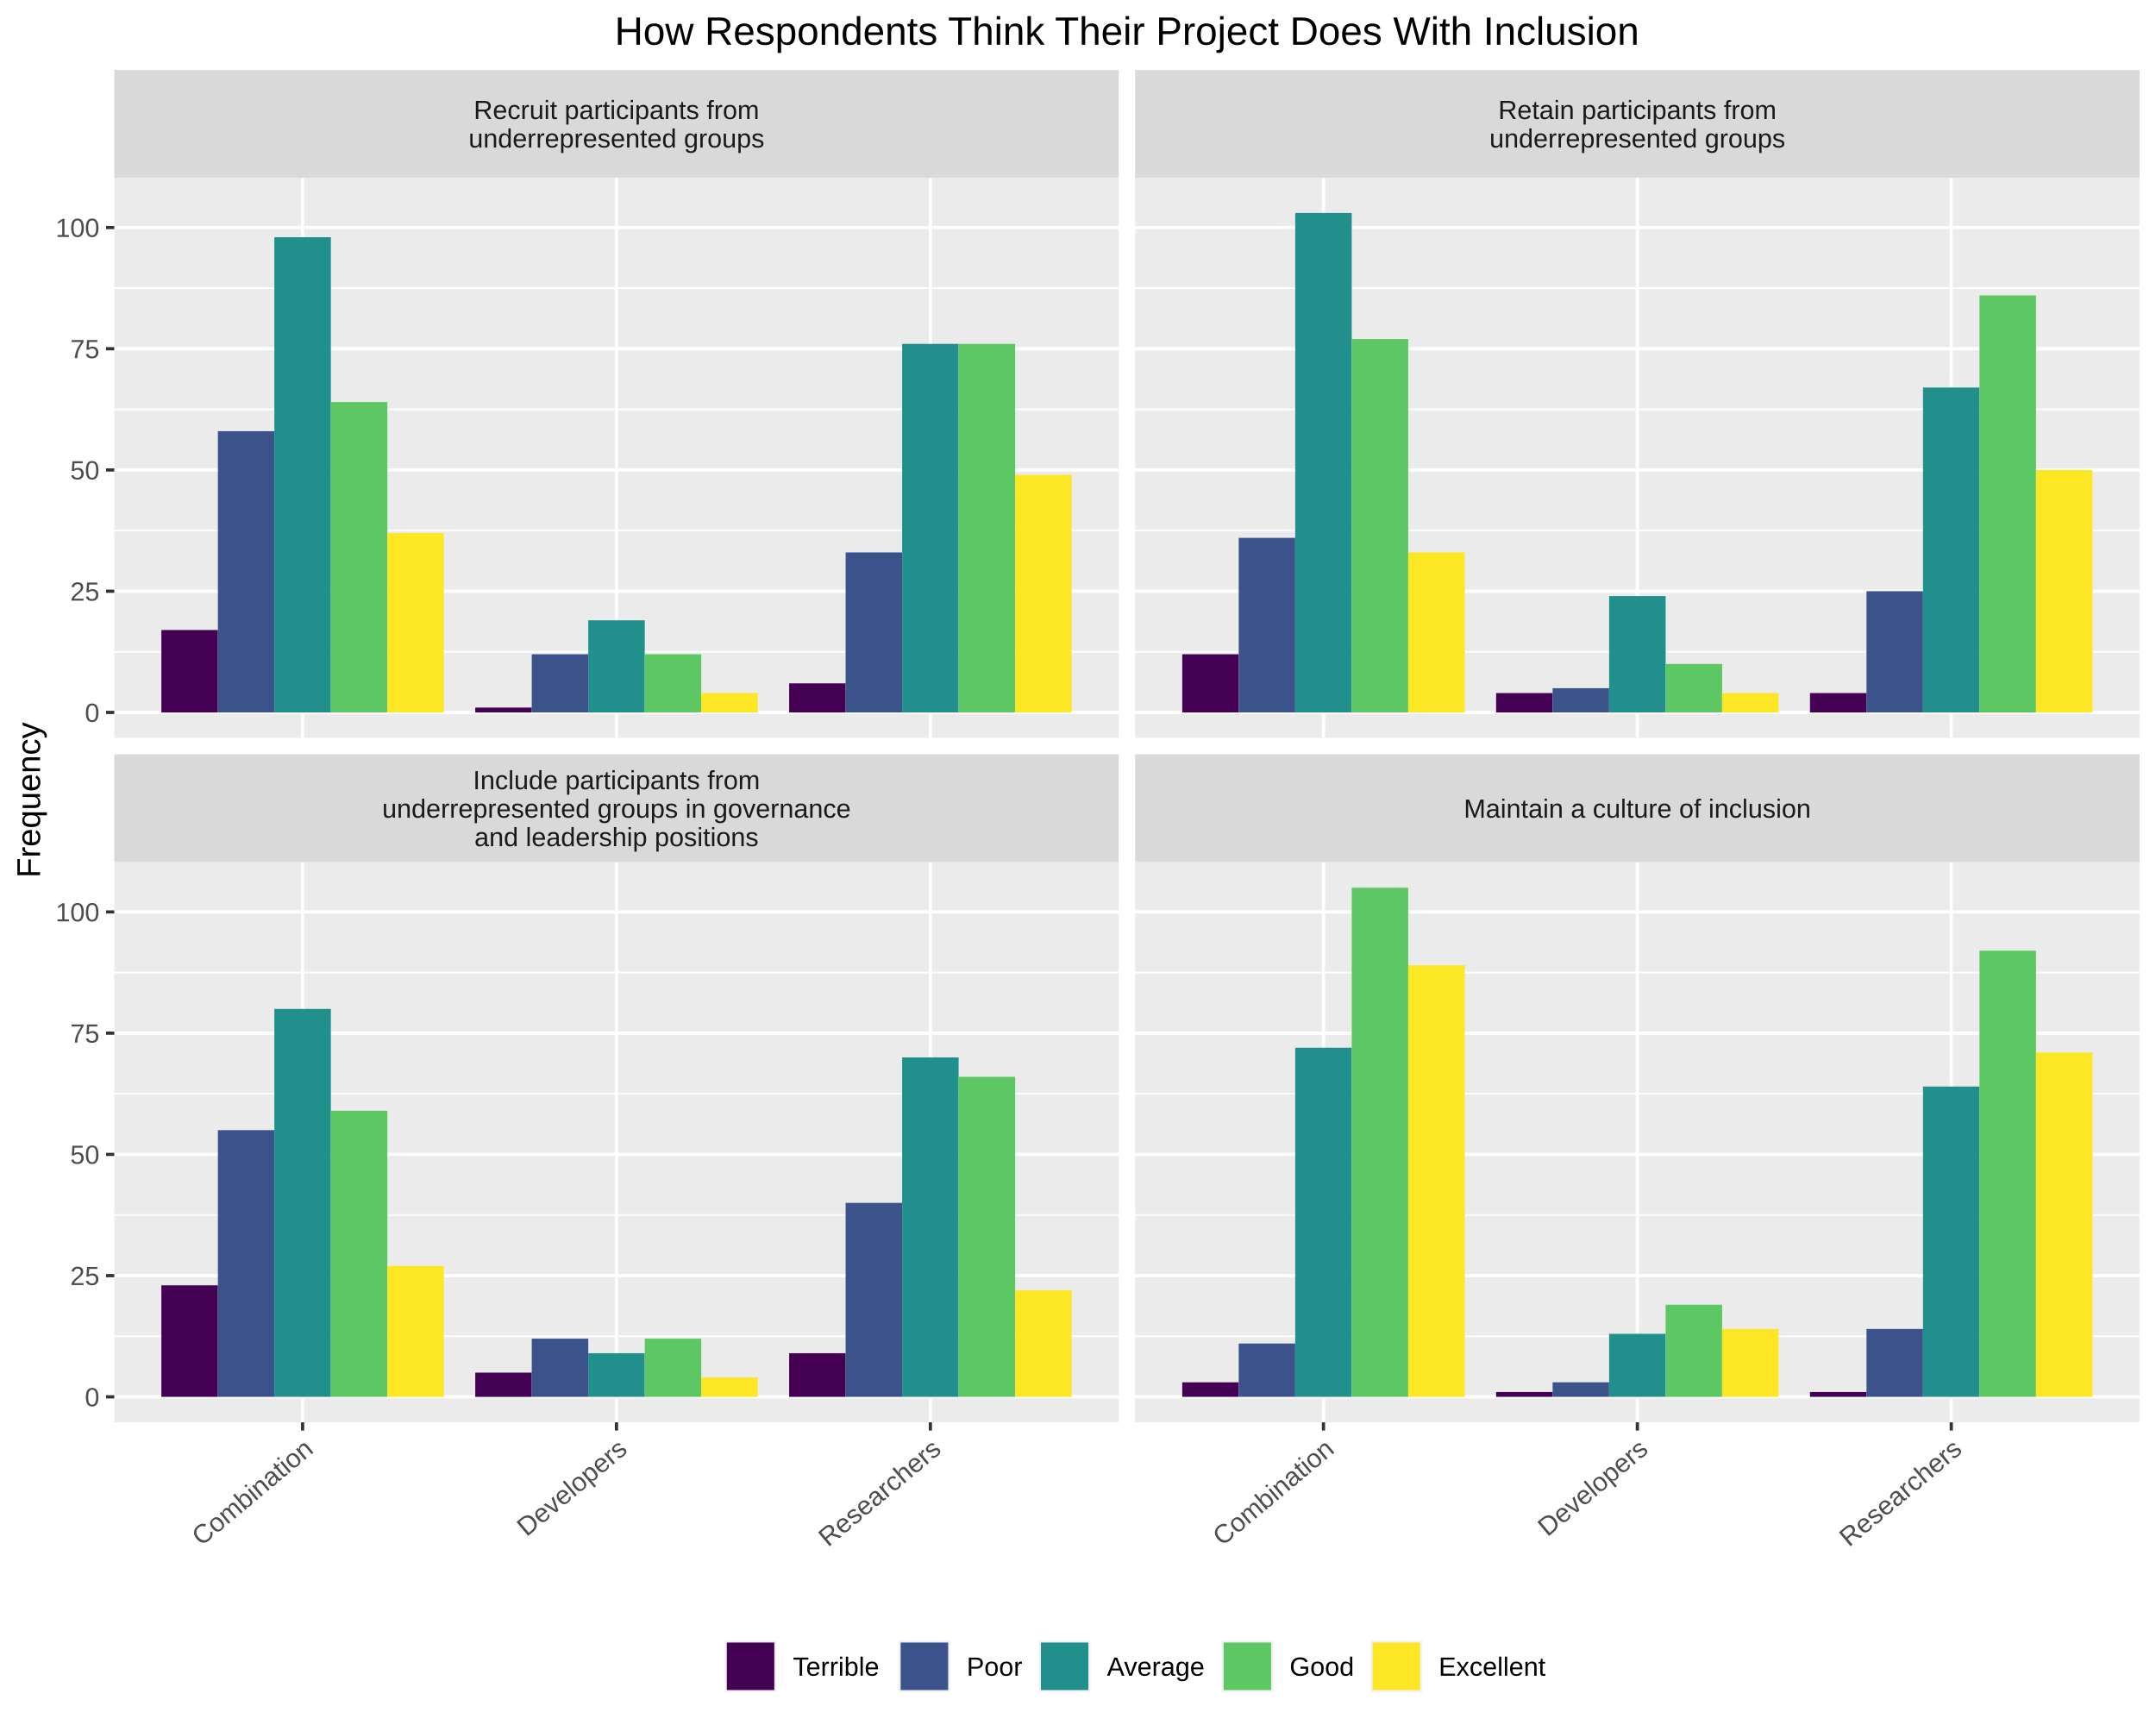
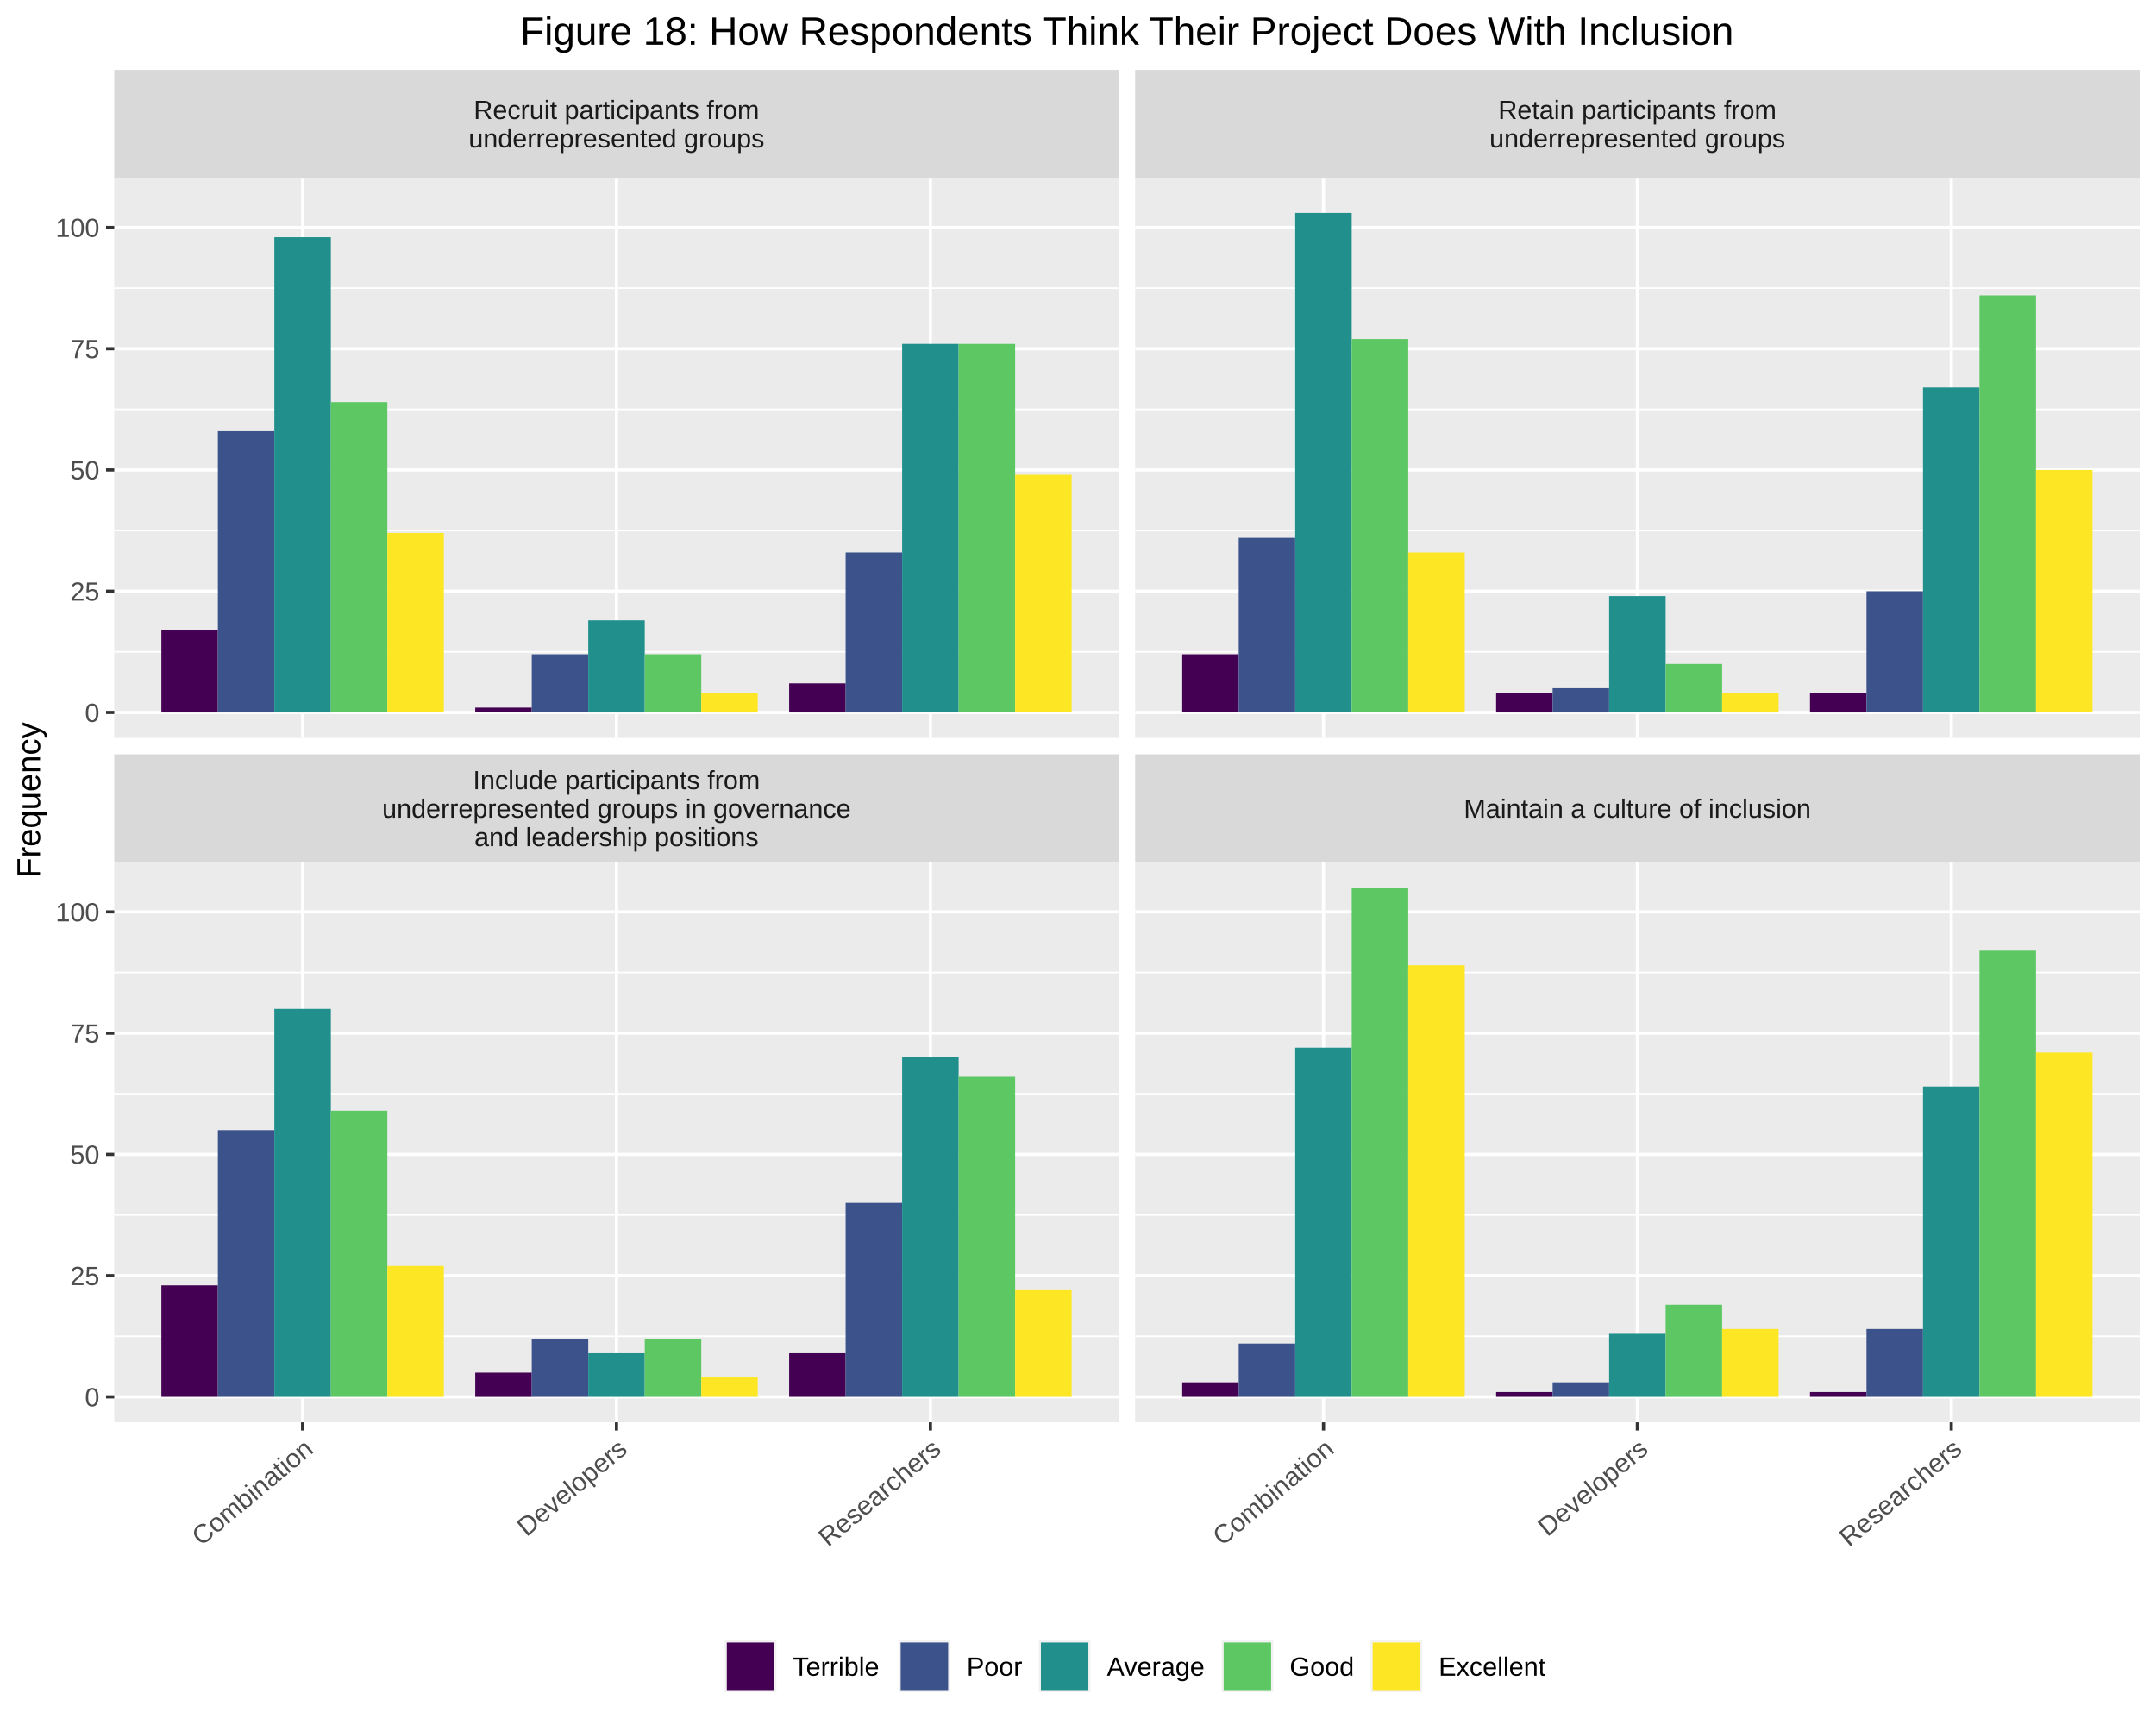
<svg xmlns="http://www.w3.org/2000/svg" class="svglite" width="720.00pt" height="576.00pt" viewBox="0 0 720.00 576.00">
  <defs>
    <style type="text/css">
    .svglite line, .svglite polyline, .svglite polygon, .svglite path, .svglite rect, .svglite circle {
      fill: none;
      stroke: #000000;
      stroke-linecap: round;
      stroke-linejoin: round;
      stroke-miterlimit: 10.00;
    }
    .svglite text {
      white-space: pre;
    }
  </style>
  </defs>
  <rect width="100%" height="100%" style="stroke: none; fill: #FFFFFF;" />
  <defs>
    <clipPath id="cpMC4wMHw3MjAuMDB8MC4wMHw1NzYuMDA=">
      <rect x="0.00" y="0.00" width="720.00" height="576.00" />
    </clipPath>
  </defs>
  <g clip-path="url(#cpMC4wMHw3MjAuMDB8MC4wMHw1NzYuMDA=)">
    <rect x="0.00" y="0.00" width="720.00" height="576.00" style="stroke-width: 1.07; stroke: #FFFFFF; fill: #FFFFFF;" />
  </g>
  <defs>
    <clipPath id="cpMzguMTZ8MzczLjYwfDU5LjM3fDI0Ni4zOQ==">
      <rect x="38.16" y="59.37" width="335.44" height="187.03" />
    </clipPath>
  </defs>
  <g clip-path="url(#cpMzguMTZ8MzczLjYwfDU5LjM3fDI0Ni4zOQ==)">
    <rect x="38.16" y="59.37" width="335.44" height="187.03" style="stroke-width: 1.07; stroke: none; fill: #EBEBEB;" />
    <polyline points="38.16,217.65 373.60,217.65 " style="stroke-width: 0.53; stroke: #FFFFFF; stroke-linecap: butt;" />
    <polyline points="38.16,177.17 373.60,177.17 " style="stroke-width: 0.53; stroke: #FFFFFF; stroke-linecap: butt;" />
    <polyline points="38.16,136.69 373.60,136.69 " style="stroke-width: 0.53; stroke: #FFFFFF; stroke-linecap: butt;" />
    <polyline points="38.16,96.21 373.60,96.21 " style="stroke-width: 0.53; stroke: #FFFFFF; stroke-linecap: butt;" />
    <polyline points="38.16,237.89 373.60,237.89 " style="stroke-width: 1.07; stroke: #FFFFFF; stroke-linecap: butt;" />
    <polyline points="38.16,197.41 373.60,197.41 " style="stroke-width: 1.07; stroke: #FFFFFF; stroke-linecap: butt;" />
    <polyline points="38.16,156.93 373.60,156.93 " style="stroke-width: 1.07; stroke: #FFFFFF; stroke-linecap: butt;" />
    <polyline points="38.16,116.45 373.60,116.45 " style="stroke-width: 1.07; stroke: #FFFFFF; stroke-linecap: butt;" />
    <polyline points="38.16,75.97 373.60,75.97 " style="stroke-width: 1.07; stroke: #FFFFFF; stroke-linecap: butt;" />
    <polyline points="101.06,246.39 101.06,59.37 " style="stroke-width: 1.07; stroke: #FFFFFF; stroke-linecap: butt;" />
    <polyline points="205.88,246.39 205.88,59.37 " style="stroke-width: 1.07; stroke: #FFFFFF; stroke-linecap: butt;" />
    <polyline points="310.71,246.39 310.71,59.37 " style="stroke-width: 1.07; stroke: #FFFFFF; stroke-linecap: butt;" />
    <rect x="53.89" y="210.37" width="18.87" height="27.53" style="stroke-width: 1.07; stroke: none; stroke-linecap: square; stroke-linejoin: miter; fill: #440154;" />
    <rect x="72.76" y="143.98" width="18.87" height="93.92" style="stroke-width: 1.07; stroke: none; stroke-linecap: square; stroke-linejoin: miter; fill: #3B528B;" />
    <rect x="91.62" y="79.21" width="18.87" height="158.69" style="stroke-width: 1.07; stroke: none; stroke-linecap: square; stroke-linejoin: miter; fill: #21908C;" />
    <rect x="110.49" y="134.26" width="18.87" height="103.63" style="stroke-width: 1.07; stroke: none; stroke-linecap: square; stroke-linejoin: miter; fill: #5DC863;" />
    <rect x="129.36" y="177.98" width="18.87" height="59.91" style="stroke-width: 1.07; stroke: none; stroke-linecap: square; stroke-linejoin: miter; fill: #FDE725;" />
    <rect x="158.71" y="236.27" width="18.87" height="1.62" style="stroke-width: 1.07; stroke: none; stroke-linecap: square; stroke-linejoin: miter; fill: #440154;" />
    <rect x="177.58" y="218.46" width="18.87" height="19.43" style="stroke-width: 1.07; stroke: none; stroke-linecap: square; stroke-linejoin: miter; fill: #3B528B;" />
    <rect x="196.45" y="207.13" width="18.87" height="30.77" style="stroke-width: 1.07; stroke: none; stroke-linecap: square; stroke-linejoin: miter; fill: #21908C;" />
    <rect x="215.32" y="218.46" width="18.87" height="19.43" style="stroke-width: 1.07; stroke: none; stroke-linecap: square; stroke-linejoin: miter; fill: #5DC863;" />
    <rect x="234.19" y="231.42" width="18.87" height="6.48" style="stroke-width: 1.07; stroke: none; stroke-linecap: square; stroke-linejoin: miter; fill: #FDE725;" />
    <rect x="263.54" y="228.18" width="18.87" height="9.72" style="stroke-width: 1.07; stroke: none; stroke-linecap: square; stroke-linejoin: miter; fill: #440154;" />
    <rect x="282.40" y="184.46" width="18.87" height="53.44" style="stroke-width: 1.07; stroke: none; stroke-linecap: square; stroke-linejoin: miter; fill: #3B528B;" />
    <rect x="301.27" y="114.83" width="18.87" height="123.06" style="stroke-width: 1.07; stroke: none; stroke-linecap: square; stroke-linejoin: miter; fill: #21908C;" />
    <rect x="320.14" y="114.83" width="18.87" height="123.06" style="stroke-width: 1.07; stroke: none; stroke-linecap: square; stroke-linejoin: miter; fill: #5DC863;" />
    <rect x="339.01" y="158.55" width="18.87" height="79.34" style="stroke-width: 1.07; stroke: none; stroke-linecap: square; stroke-linejoin: miter; fill: #FDE725;" />
  </g>
  <g clip-path="url(#cpMC4wMHw3MjAuMDB8MC4wMHw1NzYuMDA=)">
</g>
  <defs>
    <clipPath id="cpMzguMTZ8MzczLjYwfDI4Ny45MXw0NzQuOTM=">
      <rect x="38.16" y="287.91" width="335.44" height="187.03" />
    </clipPath>
  </defs>
  <g clip-path="url(#cpMzguMTZ8MzczLjYwfDI4Ny45MXw0NzQuOTM=)">
    <rect x="38.16" y="287.91" width="335.44" height="187.03" style="stroke-width: 1.07; stroke: none; fill: #EBEBEB;" />
    <polyline points="38.16,446.19 373.60,446.19 " style="stroke-width: 0.53; stroke: #FFFFFF; stroke-linecap: butt;" />
    <polyline points="38.16,405.71 373.60,405.71 " style="stroke-width: 0.53; stroke: #FFFFFF; stroke-linecap: butt;" />
    <polyline points="38.16,365.23 373.60,365.23 " style="stroke-width: 0.53; stroke: #FFFFFF; stroke-linecap: butt;" />
    <polyline points="38.16,324.75 373.60,324.75 " style="stroke-width: 0.53; stroke: #FFFFFF; stroke-linecap: butt;" />
    <polyline points="38.16,466.43 373.60,466.43 " style="stroke-width: 1.07; stroke: #FFFFFF; stroke-linecap: butt;" />
    <polyline points="38.16,425.95 373.60,425.95 " style="stroke-width: 1.07; stroke: #FFFFFF; stroke-linecap: butt;" />
    <polyline points="38.16,385.47 373.60,385.47 " style="stroke-width: 1.07; stroke: #FFFFFF; stroke-linecap: butt;" />
    <polyline points="38.16,344.99 373.60,344.99 " style="stroke-width: 1.07; stroke: #FFFFFF; stroke-linecap: butt;" />
    <polyline points="38.16,304.50 373.60,304.50 " style="stroke-width: 1.07; stroke: #FFFFFF; stroke-linecap: butt;" />
    <polyline points="101.06,474.93 101.06,287.91 " style="stroke-width: 1.07; stroke: #FFFFFF; stroke-linecap: butt;" />
    <polyline points="205.88,474.93 205.88,287.91 " style="stroke-width: 1.07; stroke: #FFFFFF; stroke-linecap: butt;" />
    <polyline points="310.71,474.93 310.71,287.91 " style="stroke-width: 1.07; stroke: #FFFFFF; stroke-linecap: butt;" />
    <rect x="53.89" y="429.19" width="18.87" height="37.24" style="stroke-width: 1.07; stroke: none; stroke-linecap: square; stroke-linejoin: miter; fill: #440154;" />
    <rect x="72.76" y="377.37" width="18.87" height="89.06" style="stroke-width: 1.07; stroke: none; stroke-linecap: square; stroke-linejoin: miter; fill: #3B528B;" />
    <rect x="91.62" y="336.89" width="18.87" height="129.54" style="stroke-width: 1.07; stroke: none; stroke-linecap: square; stroke-linejoin: miter; fill: #21908C;" />
    <rect x="110.49" y="370.89" width="18.87" height="95.54" style="stroke-width: 1.07; stroke: none; stroke-linecap: square; stroke-linejoin: miter; fill: #5DC863;" />
    <rect x="129.36" y="422.71" width="18.87" height="43.72" style="stroke-width: 1.07; stroke: none; stroke-linecap: square; stroke-linejoin: miter; fill: #FDE725;" />
    <rect x="158.71" y="458.34" width="18.87" height="8.10" style="stroke-width: 1.07; stroke: none; stroke-linecap: square; stroke-linejoin: miter; fill: #440154;" />
    <rect x="177.58" y="447.00" width="18.87" height="19.43" style="stroke-width: 1.07; stroke: none; stroke-linecap: square; stroke-linejoin: miter; fill: #3B528B;" />
    <rect x="196.45" y="451.86" width="18.87" height="14.57" style="stroke-width: 1.07; stroke: none; stroke-linecap: square; stroke-linejoin: miter; fill: #21908C;" />
    <rect x="215.32" y="447.00" width="18.87" height="19.43" style="stroke-width: 1.07; stroke: none; stroke-linecap: square; stroke-linejoin: miter; fill: #5DC863;" />
    <rect x="234.19" y="459.95" width="18.87" height="6.48" style="stroke-width: 1.07; stroke: none; stroke-linecap: square; stroke-linejoin: miter; fill: #FDE725;" />
    <rect x="263.54" y="451.86" width="18.87" height="14.57" style="stroke-width: 1.07; stroke: none; stroke-linecap: square; stroke-linejoin: miter; fill: #440154;" />
    <rect x="282.40" y="401.66" width="18.87" height="64.77" style="stroke-width: 1.07; stroke: none; stroke-linecap: square; stroke-linejoin: miter; fill: #3B528B;" />
    <rect x="301.27" y="353.08" width="18.87" height="113.35" style="stroke-width: 1.07; stroke: none; stroke-linecap: square; stroke-linejoin: miter; fill: #21908C;" />
    <rect x="320.14" y="359.56" width="18.87" height="106.87" style="stroke-width: 1.07; stroke: none; stroke-linecap: square; stroke-linejoin: miter; fill: #5DC863;" />
    <rect x="339.01" y="430.81" width="18.87" height="35.62" style="stroke-width: 1.07; stroke: none; stroke-linecap: square; stroke-linejoin: miter; fill: #FDE725;" />
  </g>
  <g clip-path="url(#cpMC4wMHw3MjAuMDB8MC4wMHw1NzYuMDA=)">
</g>
  <defs>
    <clipPath id="cpMzc5LjA4fDcxNC41Mnw1OS4zN3wyNDYuMzk=">
      <rect x="379.08" y="59.37" width="335.44" height="187.03" />
    </clipPath>
  </defs>
  <g clip-path="url(#cpMzc5LjA4fDcxNC41Mnw1OS4zN3wyNDYuMzk=)">
    <rect x="379.08" y="59.37" width="335.44" height="187.03" style="stroke-width: 1.07; stroke: none; fill: #EBEBEB;" />
    <polyline points="379.08,217.65 714.52,217.65 " style="stroke-width: 0.53; stroke: #FFFFFF; stroke-linecap: butt;" />
    <polyline points="379.08,177.17 714.52,177.17 " style="stroke-width: 0.53; stroke: #FFFFFF; stroke-linecap: butt;" />
    <polyline points="379.08,136.69 714.52,136.69 " style="stroke-width: 0.53; stroke: #FFFFFF; stroke-linecap: butt;" />
    <polyline points="379.08,96.21 714.52,96.21 " style="stroke-width: 0.53; stroke: #FFFFFF; stroke-linecap: butt;" />
    <polyline points="379.08,237.89 714.52,237.89 " style="stroke-width: 1.07; stroke: #FFFFFF; stroke-linecap: butt;" />
    <polyline points="379.08,197.41 714.52,197.41 " style="stroke-width: 1.07; stroke: #FFFFFF; stroke-linecap: butt;" />
    <polyline points="379.08,156.93 714.52,156.93 " style="stroke-width: 1.07; stroke: #FFFFFF; stroke-linecap: butt;" />
    <polyline points="379.08,116.45 714.52,116.45 " style="stroke-width: 1.07; stroke: #FFFFFF; stroke-linecap: butt;" />
    <polyline points="379.08,75.97 714.52,75.97 " style="stroke-width: 1.07; stroke: #FFFFFF; stroke-linecap: butt;" />
    <polyline points="441.98,246.39 441.98,59.37 " style="stroke-width: 1.07; stroke: #FFFFFF; stroke-linecap: butt;" />
    <polyline points="546.80,246.39 546.80,59.37 " style="stroke-width: 1.07; stroke: #FFFFFF; stroke-linecap: butt;" />
    <polyline points="651.63,246.39 651.63,59.37 " style="stroke-width: 1.07; stroke: #FFFFFF; stroke-linecap: butt;" />
    <rect x="394.81" y="218.46" width="18.87" height="19.43" style="stroke-width: 1.07; stroke: none; stroke-linecap: square; stroke-linejoin: miter; fill: #440154;" />
    <rect x="413.67" y="179.60" width="18.87" height="58.29" style="stroke-width: 1.07; stroke: none; stroke-linecap: square; stroke-linejoin: miter; fill: #3B528B;" />
    <rect x="432.54" y="71.11" width="18.87" height="166.78" style="stroke-width: 1.07; stroke: none; stroke-linecap: square; stroke-linejoin: miter; fill: #21908C;" />
    <rect x="451.41" y="113.21" width="18.87" height="124.68" style="stroke-width: 1.07; stroke: none; stroke-linecap: square; stroke-linejoin: miter; fill: #5DC863;" />
    <rect x="470.28" y="184.46" width="18.87" height="53.44" style="stroke-width: 1.07; stroke: none; stroke-linecap: square; stroke-linejoin: miter; fill: #FDE725;" />
    <rect x="499.63" y="231.42" width="18.87" height="6.48" style="stroke-width: 1.07; stroke: none; stroke-linecap: square; stroke-linejoin: miter; fill: #440154;" />
    <rect x="518.50" y="229.80" width="18.87" height="8.10" style="stroke-width: 1.07; stroke: none; stroke-linecap: square; stroke-linejoin: miter; fill: #3B528B;" />
    <rect x="537.37" y="199.03" width="18.87" height="38.86" style="stroke-width: 1.07; stroke: none; stroke-linecap: square; stroke-linejoin: miter; fill: #21908C;" />
    <rect x="556.24" y="221.70" width="18.87" height="16.19" style="stroke-width: 1.07; stroke: none; stroke-linecap: square; stroke-linejoin: miter; fill: #5DC863;" />
    <rect x="575.10" y="231.42" width="18.87" height="6.48" style="stroke-width: 1.07; stroke: none; stroke-linecap: square; stroke-linejoin: miter; fill: #FDE725;" />
    <rect x="604.45" y="231.42" width="18.87" height="6.48" style="stroke-width: 1.07; stroke: none; stroke-linecap: square; stroke-linejoin: miter; fill: #440154;" />
    <rect x="623.32" y="197.41" width="18.87" height="40.48" style="stroke-width: 1.07; stroke: none; stroke-linecap: square; stroke-linejoin: miter; fill: #3B528B;" />
    <rect x="642.19" y="129.40" width="18.87" height="108.49" style="stroke-width: 1.07; stroke: none; stroke-linecap: square; stroke-linejoin: miter; fill: #21908C;" />
    <rect x="661.06" y="98.64" width="18.87" height="139.26" style="stroke-width: 1.07; stroke: none; stroke-linecap: square; stroke-linejoin: miter; fill: #5DC863;" />
    <rect x="679.93" y="156.93" width="18.87" height="80.96" style="stroke-width: 1.07; stroke: none; stroke-linecap: square; stroke-linejoin: miter; fill: #FDE725;" />
  </g>
  <g clip-path="url(#cpMC4wMHw3MjAuMDB8MC4wMHw1NzYuMDA=)">
</g>
  <defs>
    <clipPath id="cpMzc5LjA4fDcxNC41MnwyODcuOTF8NDc0Ljkz">
      <rect x="379.08" y="287.91" width="335.44" height="187.03" />
    </clipPath>
  </defs>
  <g clip-path="url(#cpMzc5LjA4fDcxNC41MnwyODcuOTF8NDc0Ljkz)">
    <rect x="379.08" y="287.91" width="335.44" height="187.03" style="stroke-width: 1.07; stroke: none; fill: #EBEBEB;" />
    <polyline points="379.08,446.19 714.52,446.19 " style="stroke-width: 0.53; stroke: #FFFFFF; stroke-linecap: butt;" />
    <polyline points="379.08,405.71 714.52,405.71 " style="stroke-width: 0.53; stroke: #FFFFFF; stroke-linecap: butt;" />
    <polyline points="379.08,365.23 714.52,365.23 " style="stroke-width: 0.53; stroke: #FFFFFF; stroke-linecap: butt;" />
    <polyline points="379.08,324.75 714.52,324.75 " style="stroke-width: 0.53; stroke: #FFFFFF; stroke-linecap: butt;" />
    <polyline points="379.08,466.43 714.52,466.43 " style="stroke-width: 1.07; stroke: #FFFFFF; stroke-linecap: butt;" />
    <polyline points="379.08,425.95 714.52,425.95 " style="stroke-width: 1.07; stroke: #FFFFFF; stroke-linecap: butt;" />
    <polyline points="379.08,385.47 714.52,385.47 " style="stroke-width: 1.07; stroke: #FFFFFF; stroke-linecap: butt;" />
    <polyline points="379.08,344.99 714.52,344.99 " style="stroke-width: 1.07; stroke: #FFFFFF; stroke-linecap: butt;" />
    <polyline points="379.08,304.50 714.52,304.50 " style="stroke-width: 1.07; stroke: #FFFFFF; stroke-linecap: butt;" />
    <polyline points="441.98,474.93 441.98,287.91 " style="stroke-width: 1.07; stroke: #FFFFFF; stroke-linecap: butt;" />
    <polyline points="546.80,474.93 546.80,287.91 " style="stroke-width: 1.07; stroke: #FFFFFF; stroke-linecap: butt;" />
    <polyline points="651.63,474.93 651.63,287.91 " style="stroke-width: 1.07; stroke: #FFFFFF; stroke-linecap: butt;" />
    <rect x="394.81" y="461.57" width="18.87" height="4.86" style="stroke-width: 1.07; stroke: none; stroke-linecap: square; stroke-linejoin: miter; fill: #440154;" />
    <rect x="413.67" y="448.62" width="18.87" height="17.81" style="stroke-width: 1.07; stroke: none; stroke-linecap: square; stroke-linejoin: miter; fill: #3B528B;" />
    <rect x="432.54" y="349.84" width="18.87" height="116.59" style="stroke-width: 1.07; stroke: none; stroke-linecap: square; stroke-linejoin: miter; fill: #21908C;" />
    <rect x="451.41" y="296.41" width="18.87" height="170.02" style="stroke-width: 1.07; stroke: none; stroke-linecap: square; stroke-linejoin: miter; fill: #5DC863;" />
    <rect x="470.28" y="322.32" width="18.87" height="144.11" style="stroke-width: 1.07; stroke: none; stroke-linecap: square; stroke-linejoin: miter; fill: #FDE725;" />
    <rect x="499.63" y="464.81" width="18.87" height="1.62" style="stroke-width: 1.07; stroke: none; stroke-linecap: square; stroke-linejoin: miter; fill: #440154;" />
    <rect x="518.50" y="461.57" width="18.87" height="4.86" style="stroke-width: 1.07; stroke: none; stroke-linecap: square; stroke-linejoin: miter; fill: #3B528B;" />
    <rect x="537.37" y="445.38" width="18.87" height="21.05" style="stroke-width: 1.07; stroke: none; stroke-linecap: square; stroke-linejoin: miter; fill: #21908C;" />
    <rect x="556.24" y="435.67" width="18.87" height="30.77" style="stroke-width: 1.07; stroke: none; stroke-linecap: square; stroke-linejoin: miter; fill: #5DC863;" />
    <rect x="575.10" y="443.76" width="18.87" height="22.67" style="stroke-width: 1.07; stroke: none; stroke-linecap: square; stroke-linejoin: miter; fill: #FDE725;" />
    <rect x="604.45" y="464.81" width="18.87" height="1.62" style="stroke-width: 1.07; stroke: none; stroke-linecap: square; stroke-linejoin: miter; fill: #440154;" />
    <rect x="623.32" y="443.76" width="18.87" height="22.67" style="stroke-width: 1.07; stroke: none; stroke-linecap: square; stroke-linejoin: miter; fill: #3B528B;" />
    <rect x="642.19" y="362.80" width="18.87" height="103.63" style="stroke-width: 1.07; stroke: none; stroke-linecap: square; stroke-linejoin: miter; fill: #21908C;" />
    <rect x="661.06" y="317.46" width="18.87" height="148.97" style="stroke-width: 1.07; stroke: none; stroke-linecap: square; stroke-linejoin: miter; fill: #5DC863;" />
    <rect x="679.93" y="351.46" width="18.87" height="114.97" style="stroke-width: 1.07; stroke: none; stroke-linecap: square; stroke-linejoin: miter; fill: #FDE725;" />
  </g>
  <g clip-path="url(#cpMC4wMHw3MjAuMDB8MC4wMHw1NzYuMDA=)">
</g>
  <defs>
    <clipPath id="cpMzguMTZ8MzczLjYwfDI1MS44N3wyODcuOTE=">
      <rect x="38.16" y="251.87" width="335.44" height="36.03" />
    </clipPath>
  </defs>
  <g clip-path="url(#cpMzguMTZ8MzczLjYwfDI1MS44N3wyODcuOTE=)">
    <rect x="38.16" y="251.87" width="335.44" height="36.03" style="stroke-width: 1.07; stroke: none; fill: #D9D9D9;" />
    <text x="205.88" y="263.54" text-anchor="middle" style="font-size: 8.80px;fill: #1A1A1A; font-family: &quot;Arial&quot;;" textLength="95.85px" lengthAdjust="spacingAndGlyphs">Include participants from</text>
    <text x="205.88" y="273.04" text-anchor="middle" style="font-size: 8.80px;fill: #1A1A1A; font-family: &quot;Arial&quot;;" textLength="156.57px" lengthAdjust="spacingAndGlyphs">underrepresented groups in governance</text>
    <text x="205.88" y="282.55" text-anchor="middle" style="font-size: 8.80px;fill: #1A1A1A; font-family: &quot;Arial&quot;;" textLength="94.90px" lengthAdjust="spacingAndGlyphs">and leadership positions</text>
  </g>
  <g clip-path="url(#cpMC4wMHw3MjAuMDB8MC4wMHw1NzYuMDA=)">
</g>
  <defs>
    <clipPath id="cpMzc5LjA4fDcxNC41MnwyNTEuODd8Mjg3Ljkx">
      <rect x="379.08" y="251.87" width="335.44" height="36.03" />
    </clipPath>
  </defs>
  <g clip-path="url(#cpMzc5LjA4fDcxNC41MnwyNTEuODd8Mjg3Ljkx)">
    <rect x="379.08" y="251.87" width="335.44" height="36.03" style="stroke-width: 1.07; stroke: none; fill: #D9D9D9;" />
    <text x="546.80" y="273.04" text-anchor="middle" style="font-size: 8.80px;fill: #1A1A1A; font-family: &quot;Arial&quot;;" textLength="115.90px" lengthAdjust="spacingAndGlyphs">Maintain a culture of inclusion</text>
  </g>
  <g clip-path="url(#cpMC4wMHw3MjAuMDB8MC4wMHw1NzYuMDA=)">
</g>
  <defs>
    <clipPath id="cpMzguMTZ8MzczLjYwfDIzLjM0fDU5LjM3">
      <rect x="38.16" y="23.34" width="335.44" height="36.03" />
    </clipPath>
  </defs>
  <g clip-path="url(#cpMzguMTZ8MzczLjYwfDIzLjM0fDU5LjM3)">
    <rect x="38.16" y="23.34" width="335.44" height="36.03" style="stroke-width: 1.07; stroke: none; fill: #D9D9D9;" />
    <text x="205.88" y="39.75" text-anchor="middle" style="font-size: 8.80px;fill: #1A1A1A; font-family: &quot;Arial&quot;;" textLength="95.34px" lengthAdjust="spacingAndGlyphs">Recruit participants from</text>
    <text x="205.88" y="49.26" text-anchor="middle" style="font-size: 8.80px;fill: #1A1A1A; font-family: &quot;Arial&quot;;" textLength="98.84px" lengthAdjust="spacingAndGlyphs">underrepresented groups</text>
  </g>
  <g clip-path="url(#cpMC4wMHw3MjAuMDB8MC4wMHw1NzYuMDA=)">
</g>
  <defs>
    <clipPath id="cpMzc5LjA4fDcxNC41MnwyMy4zNHw1OS4zNw==">
      <rect x="379.08" y="23.34" width="335.44" height="36.03" />
    </clipPath>
  </defs>
  <g clip-path="url(#cpMzc5LjA4fDcxNC41MnwyMy4zNHw1OS4zNw==)">
    <rect x="379.08" y="23.34" width="335.44" height="36.03" style="stroke-width: 1.07; stroke: none; fill: #D9D9D9;" />
    <text x="546.80" y="39.75" text-anchor="middle" style="font-size: 8.80px;fill: #1A1A1A; font-family: &quot;Arial&quot;;" textLength="92.90px" lengthAdjust="spacingAndGlyphs">Retain participants from</text>
    <text x="546.80" y="49.26" text-anchor="middle" style="font-size: 8.80px;fill: #1A1A1A; font-family: &quot;Arial&quot;;" textLength="98.84px" lengthAdjust="spacingAndGlyphs">underrepresented groups</text>
  </g>
  <g clip-path="url(#cpMC4wMHw3MjAuMDB8MC4wMHw1NzYuMDA=)">
    <polyline points="101.06,477.67 101.06,474.93 " style="stroke-width: 1.07; stroke: #333333; stroke-linecap: butt;" />
    <polyline points="205.88,477.67 205.88,474.93 " style="stroke-width: 1.07; stroke: #333333; stroke-linecap: butt;" />
    <polyline points="310.71,477.67 310.71,474.93 " style="stroke-width: 1.07; stroke: #333333; stroke-linecap: butt;" />
    <text transform="translate(105.11,484.70) rotate(-40)" text-anchor="end" style="font-size: 8.80px;fill: #4D4D4D; font-family: &quot;Arial&quot;;" textLength="49.40px" lengthAdjust="spacingAndGlyphs">Combination</text>
    <text transform="translate(209.94,484.70) rotate(-40)" text-anchor="end" style="font-size: 8.80px;fill: #4D4D4D; font-family: &quot;Arial&quot;;" textLength="44.51px" lengthAdjust="spacingAndGlyphs">Developers</text>
    <text transform="translate(314.76,484.70) rotate(-40)" text-anchor="end" style="font-size: 8.80px;fill: #4D4D4D; font-family: &quot;Arial&quot;;" textLength="49.89px" lengthAdjust="spacingAndGlyphs">Researchers</text>
    <polyline points="441.98,477.67 441.98,474.93 " style="stroke-width: 1.07; stroke: #333333; stroke-linecap: butt;" />
    <polyline points="546.80,477.67 546.80,474.93 " style="stroke-width: 1.07; stroke: #333333; stroke-linecap: butt;" />
    <polyline points="651.63,477.67 651.63,474.93 " style="stroke-width: 1.07; stroke: #333333; stroke-linecap: butt;" />
    <text transform="translate(446.03,484.70) rotate(-40)" text-anchor="end" style="font-size: 8.80px;fill: #4D4D4D; font-family: &quot;Arial&quot;;" textLength="49.40px" lengthAdjust="spacingAndGlyphs">Combination</text>
    <text transform="translate(550.86,484.70) rotate(-40)" text-anchor="end" style="font-size: 8.80px;fill: #4D4D4D; font-family: &quot;Arial&quot;;" textLength="44.51px" lengthAdjust="spacingAndGlyphs">Developers</text>
    <text transform="translate(655.68,484.70) rotate(-40)" text-anchor="end" style="font-size: 8.80px;fill: #4D4D4D; font-family: &quot;Arial&quot;;" textLength="49.89px" lengthAdjust="spacingAndGlyphs">Researchers</text>
    <text x="33.23" y="241.05" text-anchor="end" style="font-size: 8.80px;fill: #4D4D4D; font-family: &quot;Arial&quot;;" textLength="4.90px" lengthAdjust="spacingAndGlyphs">0</text>
    <text x="33.23" y="200.57" text-anchor="end" style="font-size: 8.80px;fill: #4D4D4D; font-family: &quot;Arial&quot;;" textLength="9.79px" lengthAdjust="spacingAndGlyphs">25</text>
    <text x="33.23" y="160.08" text-anchor="end" style="font-size: 8.80px;fill: #4D4D4D; font-family: &quot;Arial&quot;;" textLength="9.79px" lengthAdjust="spacingAndGlyphs">50</text>
    <text x="33.23" y="119.60" text-anchor="end" style="font-size: 8.80px;fill: #4D4D4D; font-family: &quot;Arial&quot;;" textLength="9.79px" lengthAdjust="spacingAndGlyphs">75</text>
    <text x="33.23" y="79.12" text-anchor="end" style="font-size: 8.80px;fill: #4D4D4D; font-family: &quot;Arial&quot;;" textLength="14.69px" lengthAdjust="spacingAndGlyphs">100</text>
    <polyline points="35.42,237.89 38.16,237.89 " style="stroke-width: 1.07; stroke: #333333; stroke-linecap: butt;" />
    <polyline points="35.42,197.41 38.16,197.41 " style="stroke-width: 1.07; stroke: #333333; stroke-linecap: butt;" />
    <polyline points="35.42,156.93 38.16,156.93 " style="stroke-width: 1.07; stroke: #333333; stroke-linecap: butt;" />
    <polyline points="35.42,116.45 38.16,116.45 " style="stroke-width: 1.07; stroke: #333333; stroke-linecap: butt;" />
    <polyline points="35.42,75.97 38.16,75.97 " style="stroke-width: 1.07; stroke: #333333; stroke-linecap: butt;" />
    <text x="33.23" y="469.58" text-anchor="end" style="font-size: 8.80px;fill: #4D4D4D; font-family: &quot;Arial&quot;;" textLength="4.90px" lengthAdjust="spacingAndGlyphs">0</text>
    <text x="33.23" y="429.10" text-anchor="end" style="font-size: 8.80px;fill: #4D4D4D; font-family: &quot;Arial&quot;;" textLength="9.79px" lengthAdjust="spacingAndGlyphs">25</text>
    <text x="33.23" y="388.62" text-anchor="end" style="font-size: 8.80px;fill: #4D4D4D; font-family: &quot;Arial&quot;;" textLength="9.79px" lengthAdjust="spacingAndGlyphs">50</text>
    <text x="33.23" y="348.14" text-anchor="end" style="font-size: 8.80px;fill: #4D4D4D; font-family: &quot;Arial&quot;;" textLength="9.79px" lengthAdjust="spacingAndGlyphs">75</text>
    <text x="33.23" y="307.66" text-anchor="end" style="font-size: 8.80px;fill: #4D4D4D; font-family: &quot;Arial&quot;;" textLength="14.69px" lengthAdjust="spacingAndGlyphs">100</text>
    <polyline points="35.42,466.43 38.16,466.43 " style="stroke-width: 1.07; stroke: #333333; stroke-linecap: butt;" />
    <polyline points="35.42,425.95 38.16,425.95 " style="stroke-width: 1.07; stroke: #333333; stroke-linecap: butt;" />
    <polyline points="35.42,385.47 38.16,385.47 " style="stroke-width: 1.07; stroke: #333333; stroke-linecap: butt;" />
    <polyline points="35.42,344.99 38.16,344.99 " style="stroke-width: 1.07; stroke: #333333; stroke-linecap: butt;" />
    <polyline points="35.42,304.50 38.16,304.50 " style="stroke-width: 1.07; stroke: #333333; stroke-linecap: butt;" />
    <text transform="translate(13.37,267.15) rotate(-90)" text-anchor="middle" style="font-size: 11.00px; font-family: &quot;Arial&quot;;" textLength="51.98px" lengthAdjust="spacingAndGlyphs">Frequency</text>
    <rect x="231.06" y="542.28" width="290.57" height="28.24" style="stroke-width: 1.07; stroke: none; fill: #FFFFFF;" />
    <rect x="242.01" y="547.76" width="17.28" height="17.28" style="stroke-width: 1.07; stroke: none; fill: #F2F2F2;" />
    <rect x="242.72" y="548.47" width="15.86" height="15.86" style="stroke-width: 1.07; stroke: none; stroke-linecap: square; stroke-linejoin: miter; fill: #440154;" />
    <rect x="300.08" y="547.76" width="17.28" height="17.28" style="stroke-width: 1.07; stroke: none; fill: #F2F2F2;" />
    <rect x="300.78" y="548.47" width="15.86" height="15.86" style="stroke-width: 1.07; stroke: none; stroke-linecap: square; stroke-linejoin: miter; fill: #3B528B;" />
    <rect x="346.90" y="547.76" width="17.28" height="17.28" style="stroke-width: 1.07; stroke: none; fill: #F2F2F2;" />
    <rect x="347.61" y="548.47" width="15.86" height="15.86" style="stroke-width: 1.07; stroke: none; stroke-linecap: square; stroke-linejoin: miter; fill: #21908C;" />
    <rect x="407.93" y="547.76" width="17.28" height="17.28" style="stroke-width: 1.07; stroke: none; fill: #F2F2F2;" />
    <rect x="408.63" y="548.47" width="15.86" height="15.86" style="stroke-width: 1.07; stroke: none; stroke-linecap: square; stroke-linejoin: miter; fill: #5DC863;" />
    <rect x="457.69" y="547.76" width="17.28" height="17.28" style="stroke-width: 1.07; stroke: none; fill: #F2F2F2;" />
    <rect x="458.40" y="548.47" width="15.86" height="15.86" style="stroke-width: 1.07; stroke: none; stroke-linecap: square; stroke-linejoin: miter; fill: #FDE725;" />
    <text x="264.77" y="559.55" style="font-size: 8.80px; font-family: &quot;Arial&quot;;" textLength="29.82px" lengthAdjust="spacingAndGlyphs">Terrible</text>
    <text x="322.83" y="559.55" style="font-size: 8.80px; font-family: &quot;Arial&quot;;" textLength="18.59px" lengthAdjust="spacingAndGlyphs">Poor</text>
    <text x="369.66" y="559.55" style="font-size: 8.80px; font-family: &quot;Arial&quot;;" textLength="32.78px" lengthAdjust="spacingAndGlyphs">Average</text>
    <text x="430.68" y="559.55" style="font-size: 8.80px; font-family: &quot;Arial&quot;;" textLength="21.53px" lengthAdjust="spacingAndGlyphs">Good</text>
    <text x="480.45" y="559.55" style="font-size: 8.80px; font-family: &quot;Arial&quot;;" textLength="35.70px" lengthAdjust="spacingAndGlyphs">Excellent</text>
-     <text x="376.34" y="14.94" text-anchor="middle" style="font-size: 13.20px; font-family: &quot;Arial&quot;;" textLength="342.38px" lengthAdjust="spacingAndGlyphs">How Respondents Think Their Project Does With Inclusion</text>
+     <text x="376.34" y="14.94" text-anchor="middle" style="font-size: 13.20px; font-family: &quot;Arial&quot;;" textLength="405.44px" lengthAdjust="spacingAndGlyphs">Figure 18: How Respondents Think Their Project Does With Inclusion</text>
  </g>
</svg>
